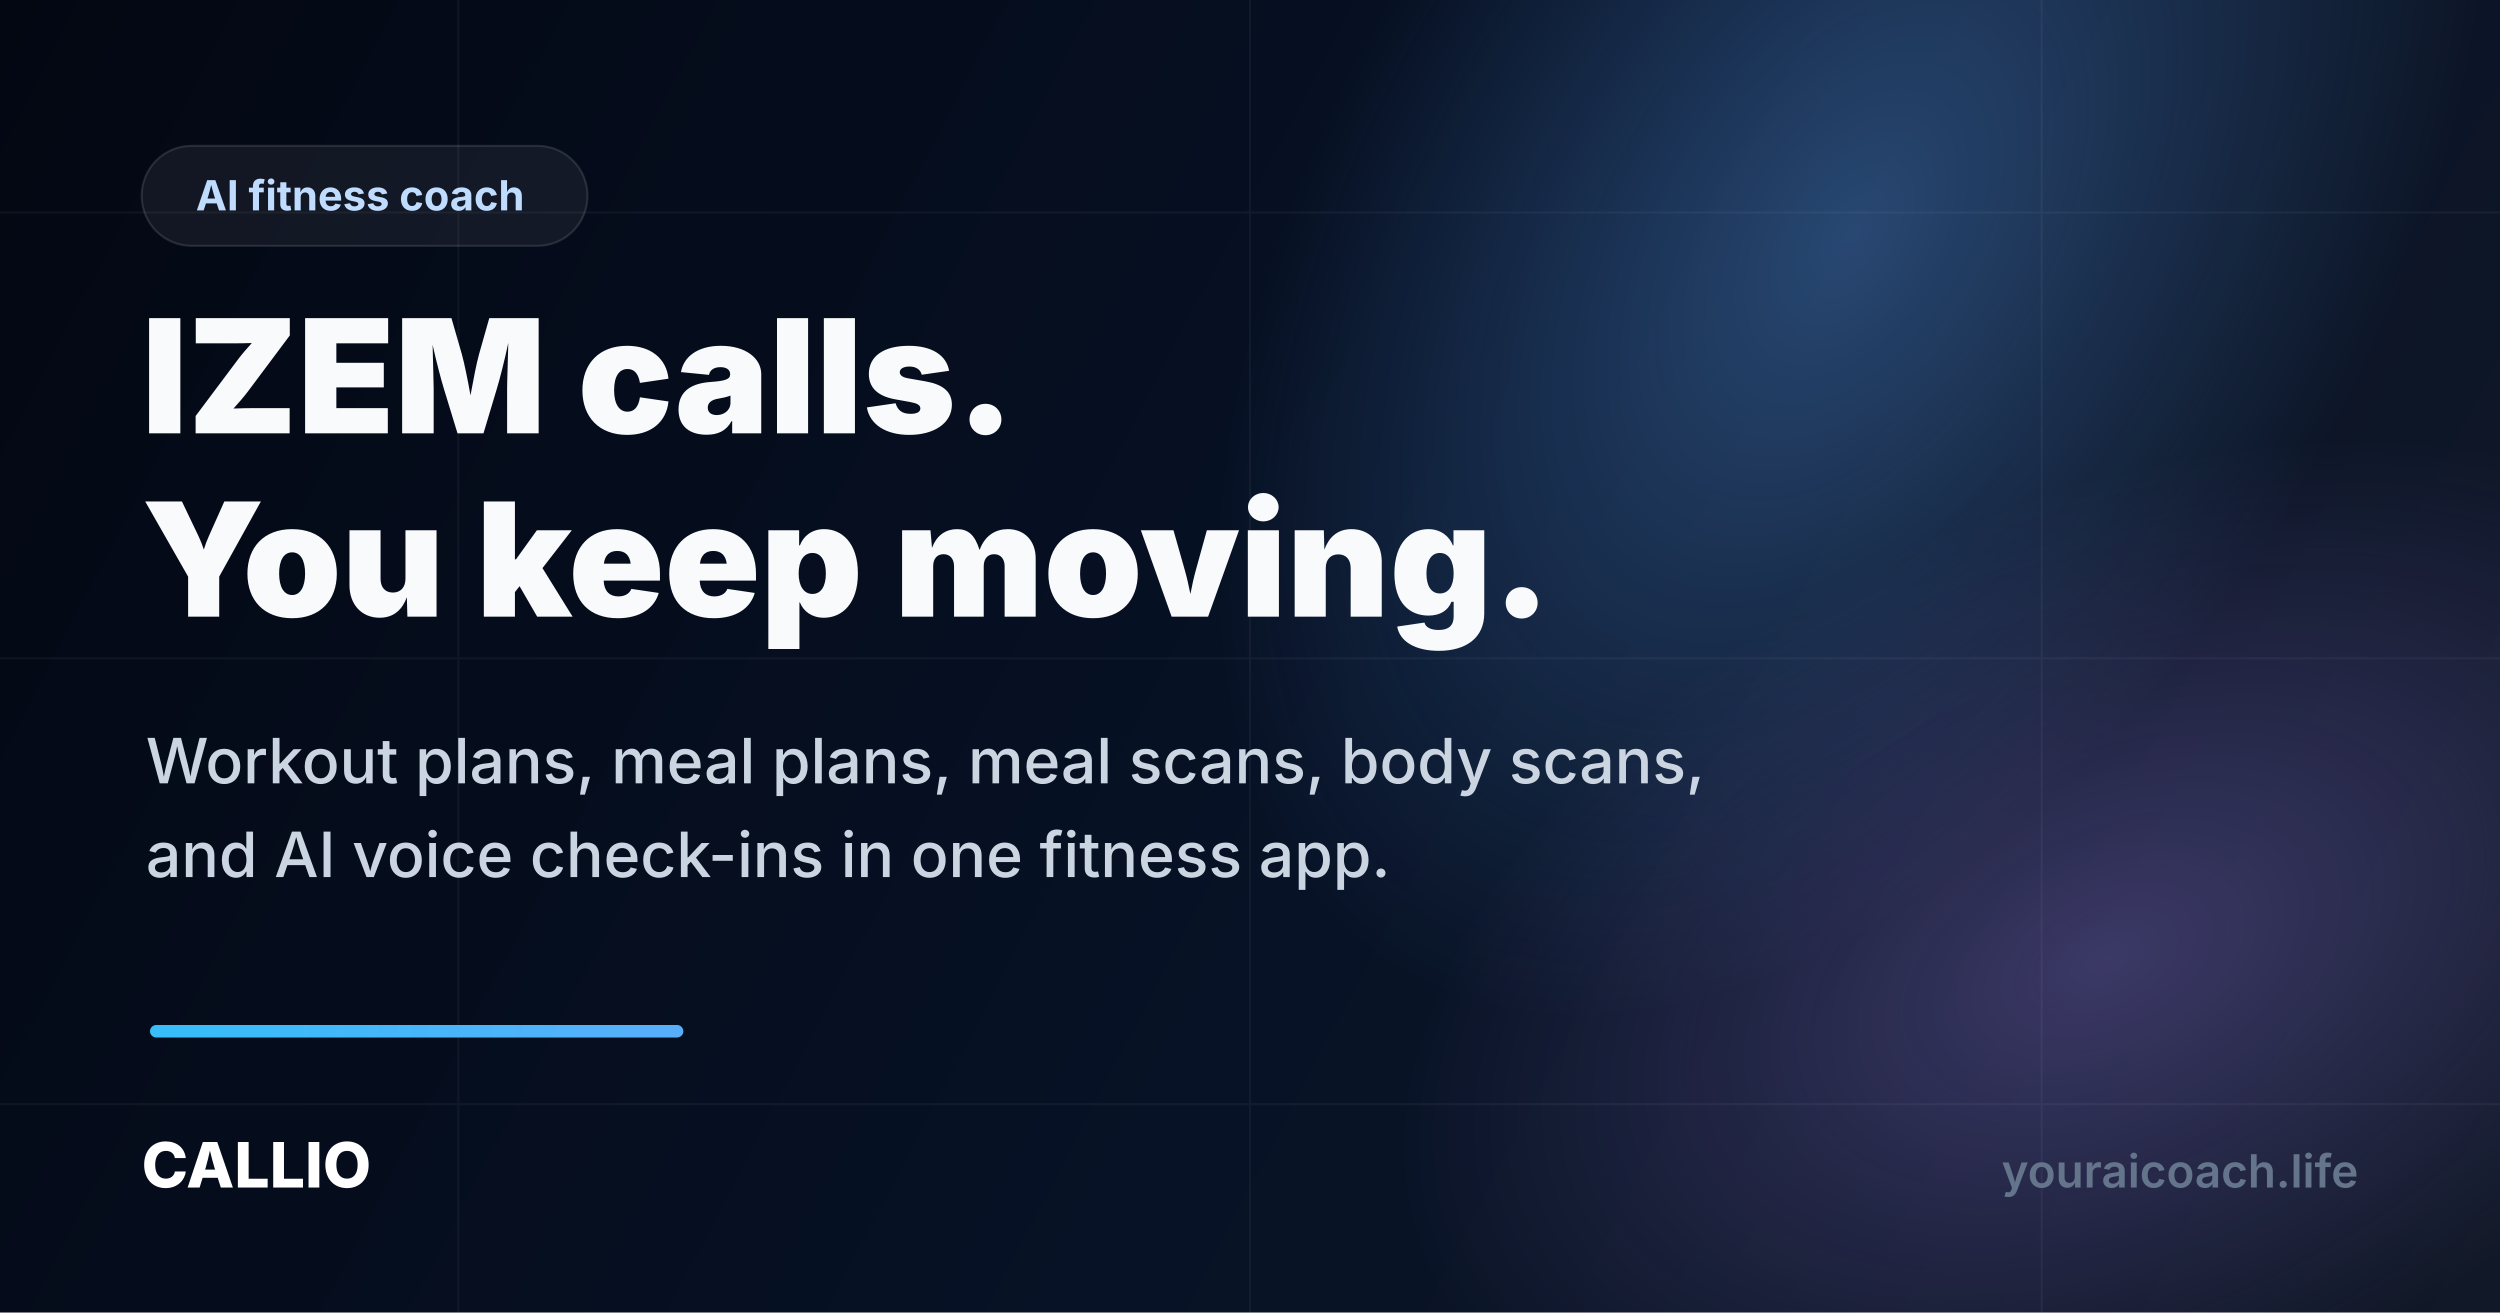
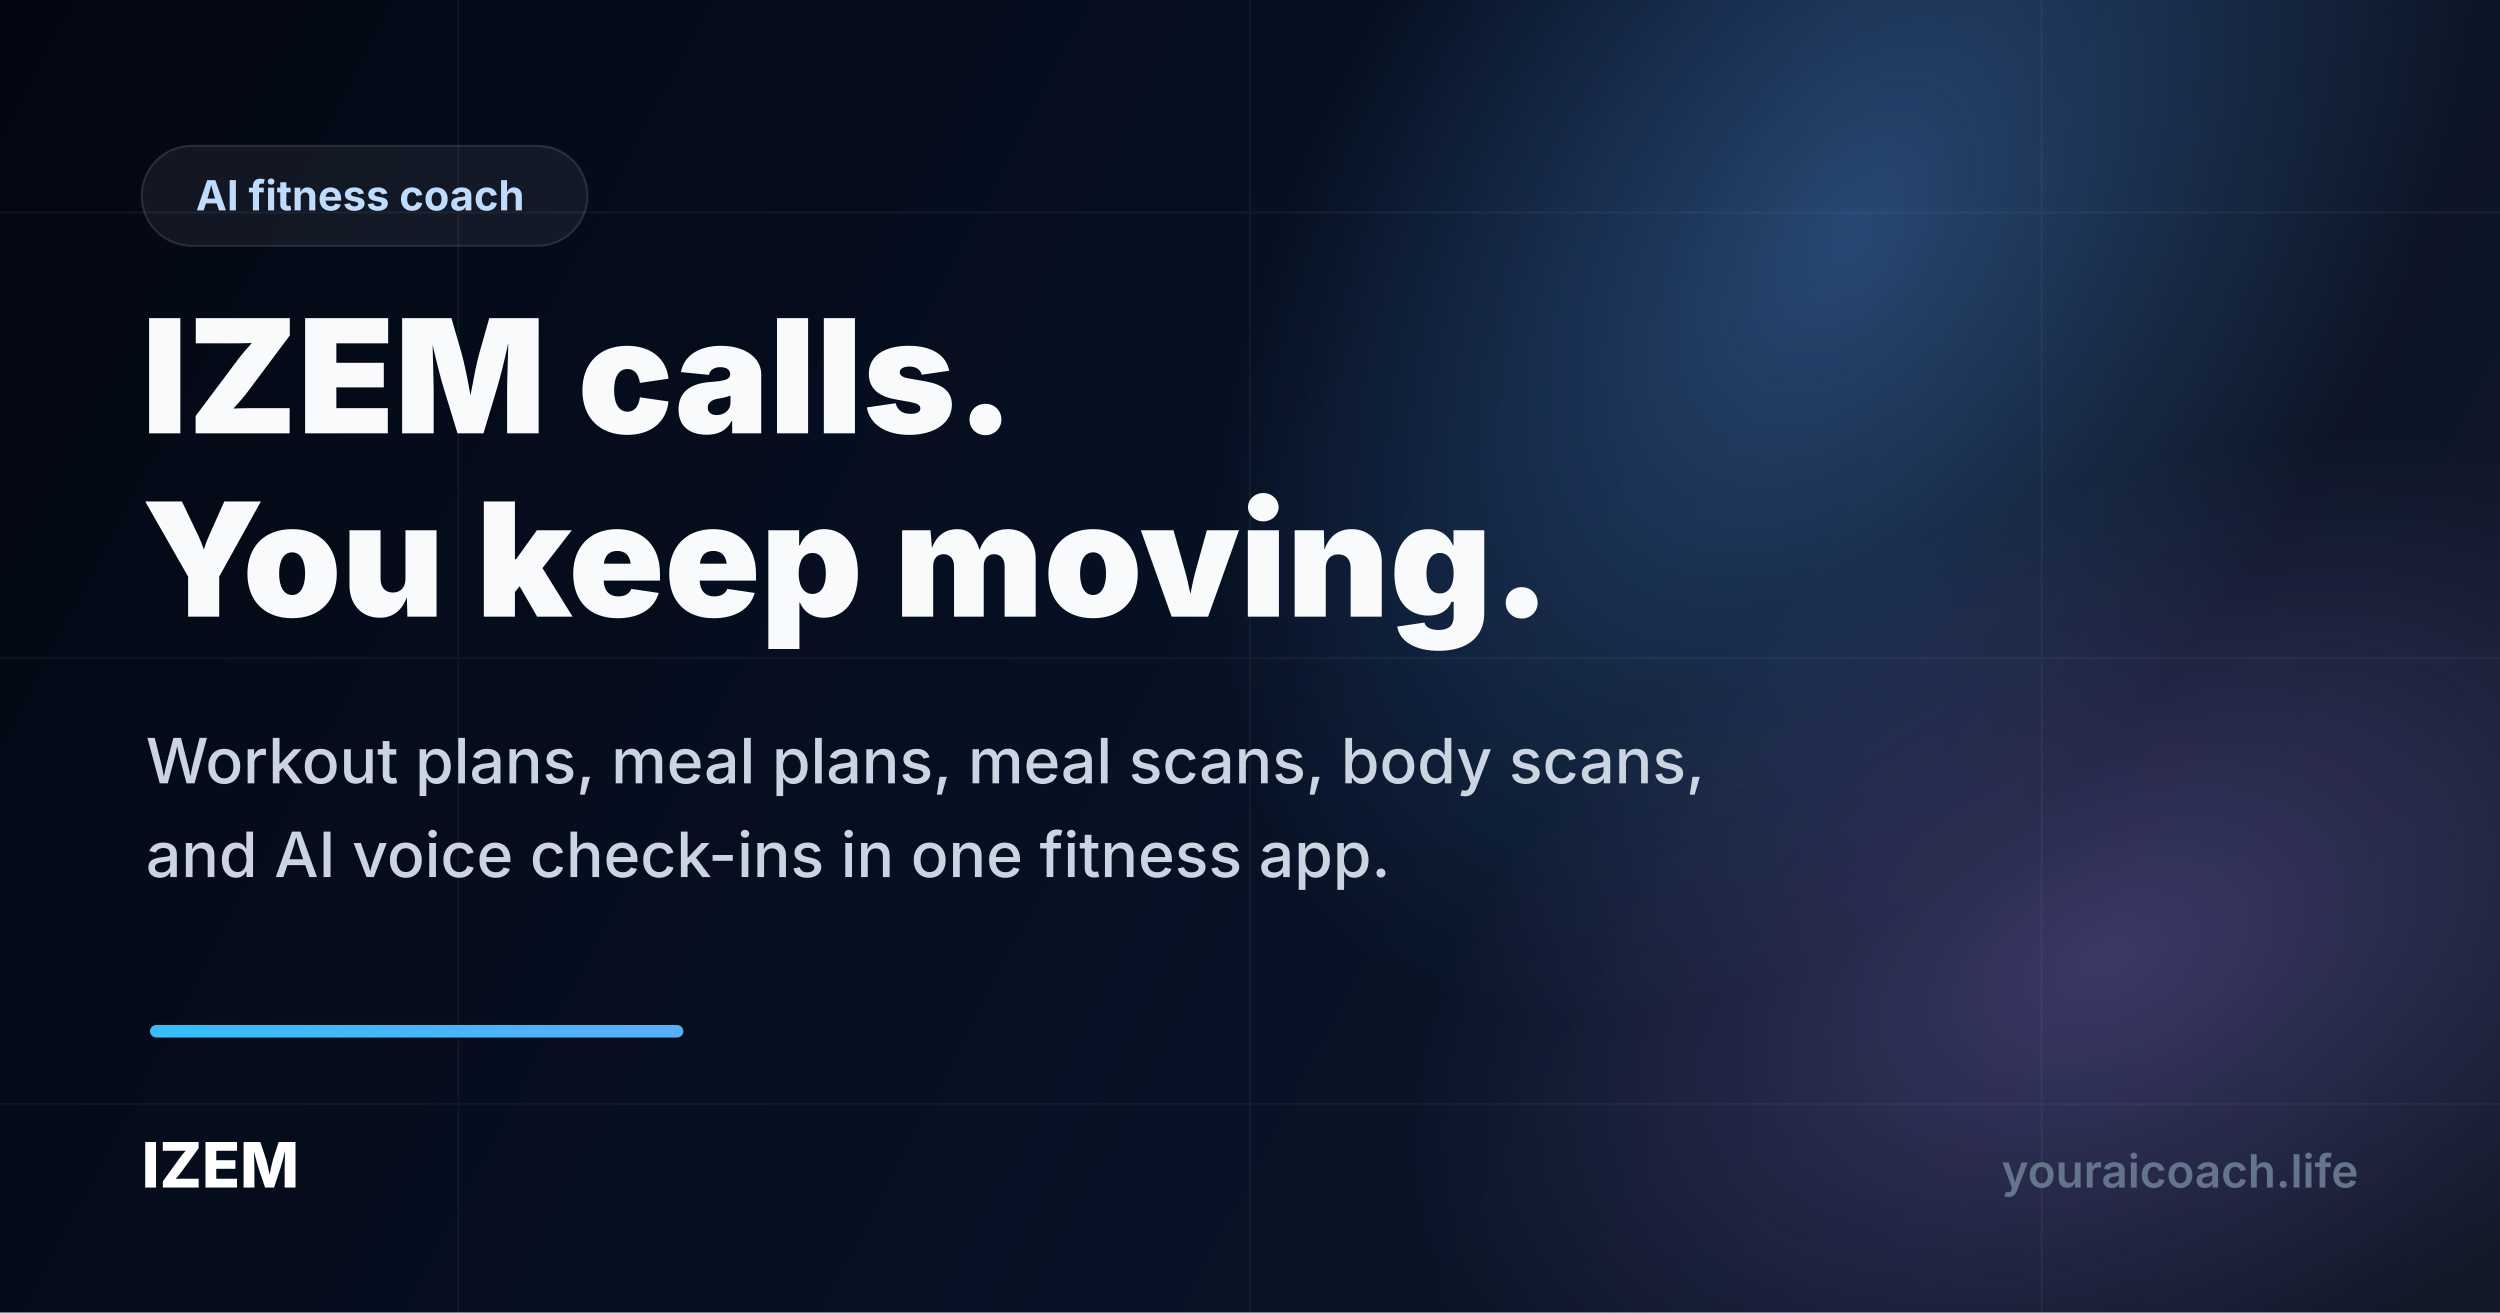
<svg xmlns="http://www.w3.org/2000/svg" width="1200" height="630" viewBox="0 0 1200 630" role="img" aria-labelledby="title desc">
  <defs>
    <linearGradient id="bg" x1="0" y1="0" x2="1200" y2="630" gradientUnits="userSpaceOnUse">
      <stop offset="0" stop-color="#030712" />
      <stop offset="0.55" stop-color="#071226" />
      <stop offset="1" stop-color="#111827" />
    </linearGradient>
    <linearGradient id="accent" x1="90" y1="82" x2="920" y2="82" gradientUnits="userSpaceOnUse">
      <stop offset="0" stop-color="#38BDF8" />
      <stop offset="1" stop-color="#A78BFA" />
    </linearGradient>
    <radialGradient id="glowA" cx="0" cy="0" r="1" gradientUnits="userSpaceOnUse" gradientTransform="translate(890 110) rotate(122) scale(420 250)">
      <stop stop-color="#60A5FA" stop-opacity="0.36" />
      <stop offset="1" stop-color="#60A5FA" stop-opacity="0" />
    </radialGradient>
    <radialGradient id="glowB" cx="0" cy="0" r="1" gradientUnits="userSpaceOnUse" gradientTransform="translate(1010 460) rotate(155) scale(360 220)">
      <stop stop-color="#A78BFA" stop-opacity="0.30" />
      <stop offset="1" stop-color="#A78BFA" stop-opacity="0" />
    </radialGradient>
  </defs>
  <rect width="1200" height="630" fill="url(#bg)" />
  <rect width="1200" height="630" fill="url(#glowA)" />
  <rect width="1200" height="630" fill="url(#glowB)" />
  <path d="M0 102H1200M0 316H1200M0 530H1200M220 0V630M600 0V630M980 0V630" stroke="#FFFFFF" stroke-opacity="0.045" />
  <rect x="68" y="70" width="214" height="48" rx="24" fill="#FFFFFF" fill-opacity="0.06" stroke="#FFFFFF" stroke-opacity="0.12" />
  <text x="94" y="101" fill="#BFDBFE" font-family="Inter, ui-sans-serif, system-ui, -apple-system, Segoe UI, sans-serif" font-size="20" font-weight="700">AI fitness coach</text>
  <text x="68" y="208" fill="#F8FAFC" font-family="Inter, ui-sans-serif, system-ui, -apple-system, Segoe UI, sans-serif" font-size="76" font-weight="850" letter-spacing="0">IZEM calls.</text>
  <text x="68" y="296" fill="#F8FAFC" font-family="Inter, ui-sans-serif, system-ui, -apple-system, Segoe UI, sans-serif" font-size="76" font-weight="850" letter-spacing="0">You keep moving.</text>
  <text x="70" y="376" fill="#CBD5E1" font-family="Inter, ui-sans-serif, system-ui, -apple-system, Segoe UI, sans-serif" font-size="30" font-weight="500">Workout plans, meal plans, meal scans, body scans,</text>
  <text x="70" y="421" fill="#CBD5E1" font-family="Inter, ui-sans-serif, system-ui, -apple-system, Segoe UI, sans-serif" font-size="30" font-weight="500">and AI voice check-ins in one fitness app.</text>
  <rect x="72" y="492" width="256" height="6" rx="3" fill="url(#accent)" />
-   <text x="68" y="570" fill="#FFFFFF" font-family="Inter, ui-sans-serif, system-ui, -apple-system, Segoe UI, sans-serif" font-size="30" font-weight="800">CALLIO</text>
+   <text x="68" y="570" fill="#FFFFFF" font-family="Inter, ui-sans-serif, system-ui, -apple-system, Segoe UI, sans-serif" font-size="30" font-weight="800">IZEM</text>
  <text x="1132" y="570" fill="#64748B" font-family="Inter, ui-sans-serif, system-ui, -apple-system, Segoe UI, sans-serif" font-size="22" font-weight="600" text-anchor="end">youraicoach.life</text>
</svg>
